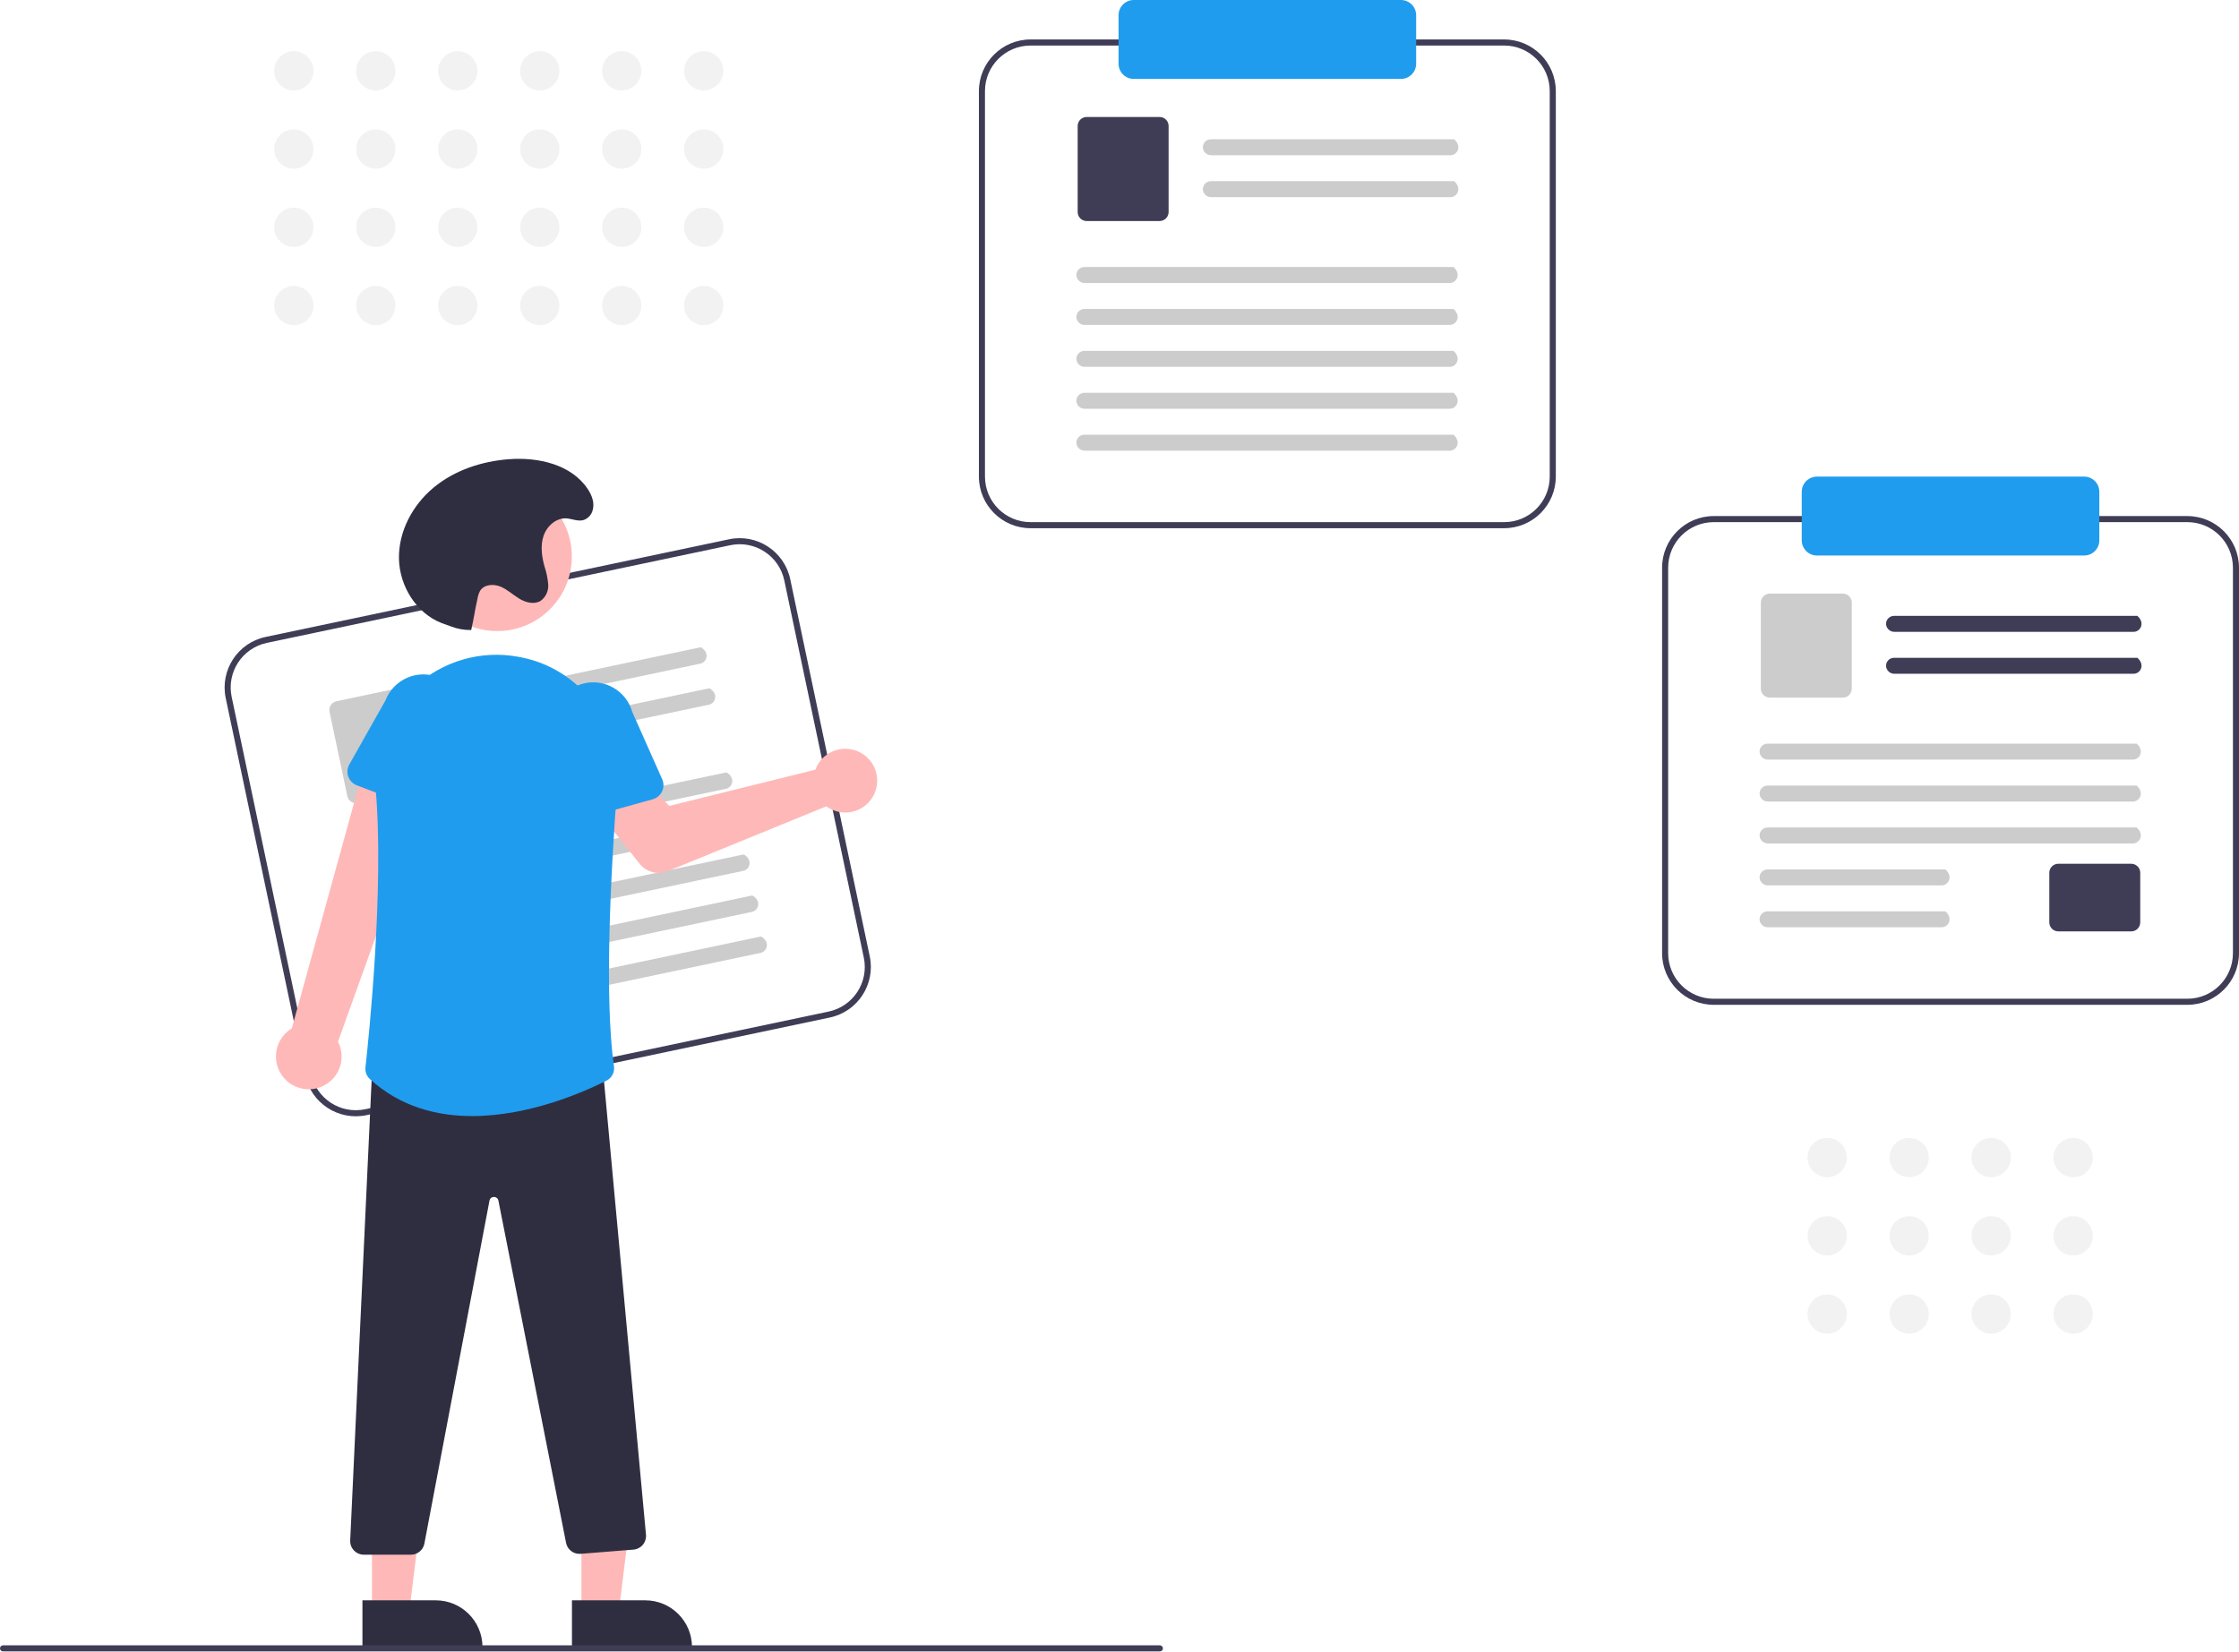
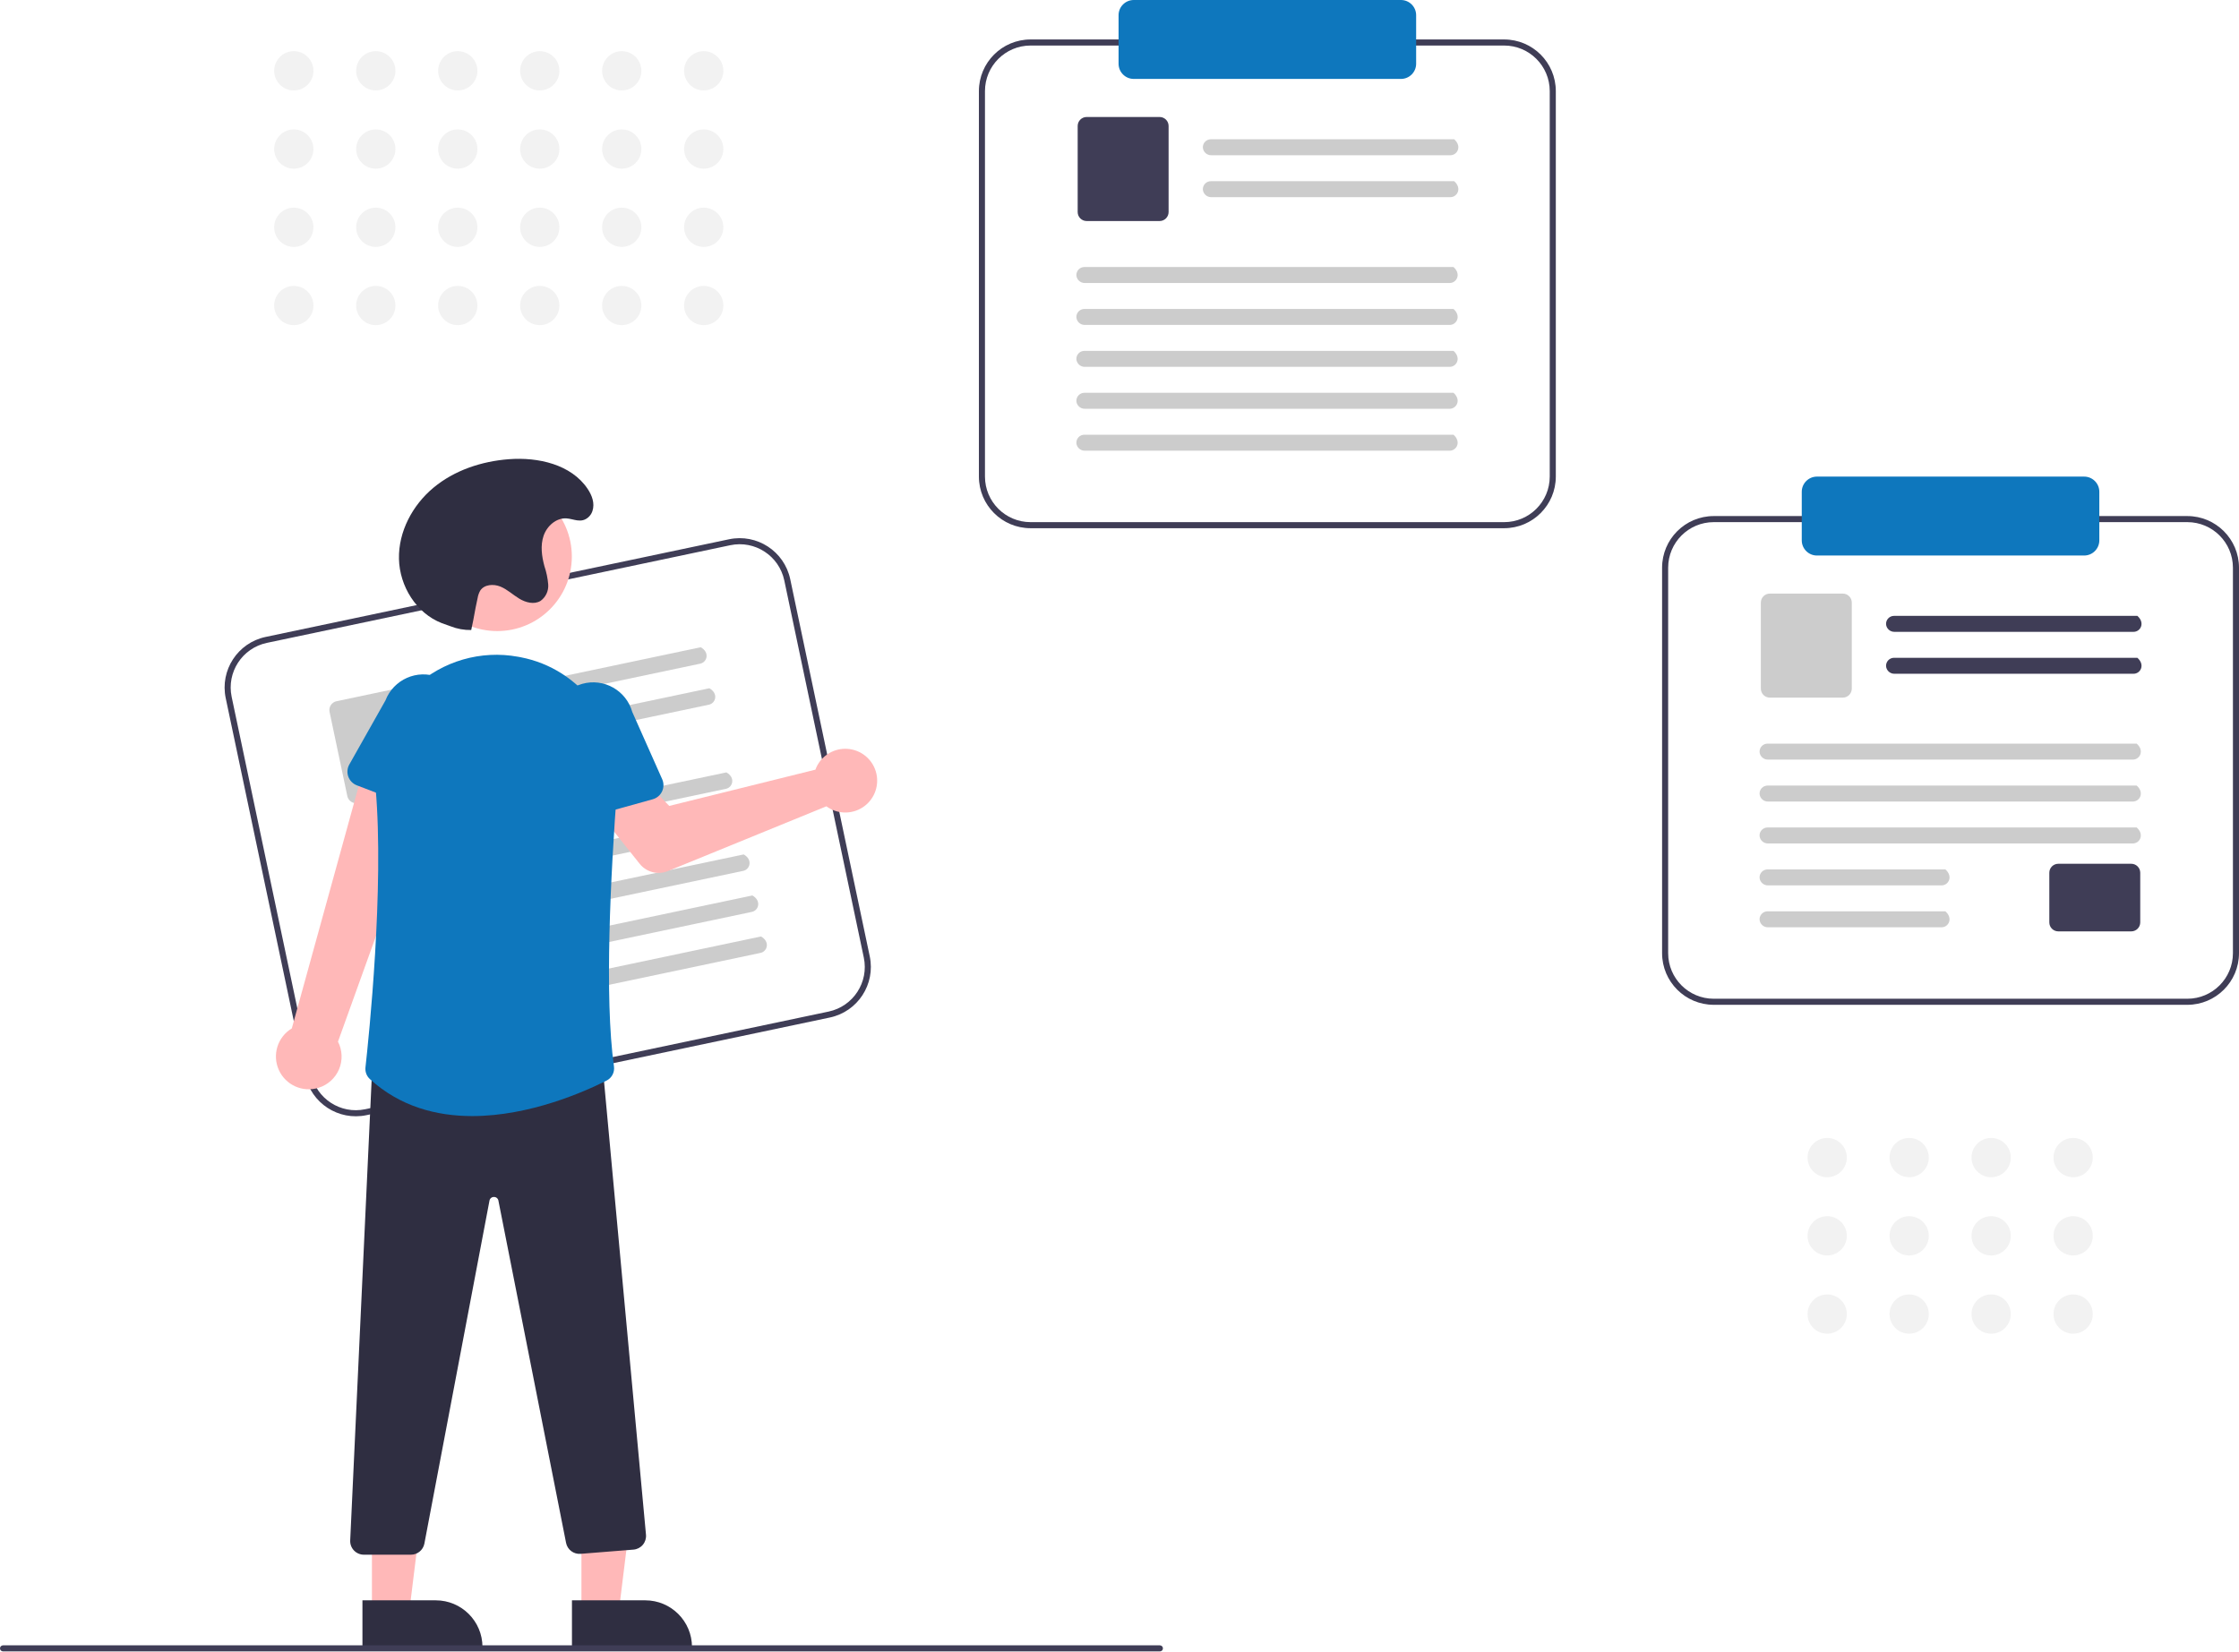
<svg xmlns="http://www.w3.org/2000/svg" id="f710b5b1-eef6-41aa-8f14-e8820eb000f8" data-name="Layer 1" width="737.39" height="544" viewBox="0 0 737.39 544">
  <path d="M504.621,513.182,351.975,545.357a17.019,17.019,0,0,1-20.141-13.128L305.641,407.959a17.019,17.019,0,0,1,13.128-20.141l152.646-32.175A17.019,17.019,0,0,1,491.555,368.772l26.194,124.269A17.019,17.019,0,0,1,504.621,513.182Zm-185.44-123.406a15.017,15.017,0,0,0-11.584,17.771L333.791,531.816a15.017,15.017,0,0,0,17.771,11.584l152.646-32.175a15.017,15.017,0,0,0,11.584-17.771L489.598,369.184a15.017,15.017,0,0,0-17.771-11.584Z" transform="translate(-231.3051 -178)" fill="#3f3d56" />
  <path id="ea648e8d-1b31-4ae2-9566-f54bfd0d94c9" data-name="Path 411" d="M461.93,396.618,384.892,412.857a2.731,2.731,0,0,1-3.229-1.863,2.631,2.631,0,0,1,1.999-3.254L462.082,391.21c3.062,1.726,2.094,4.935-.152,5.409Z" transform="translate(-231.3051 -178)" fill="#ccc" />
  <path id="b4f9d9e0-1a47-44a2-8a19-0d88a6e9c18f" data-name="Path 412" d="M464.779,410.131l-77.038,16.238a2.731,2.731,0,0,1-3.229-1.863,2.631,2.631,0,0,1,1.999-3.254L464.93,404.723c3.062,1.726,2.094,4.935-.152,5.409Z" transform="translate(-231.3051 -178)" fill="#ccc" />
  <path id="e168965a-63e1-4676-8cbb-3e09d33a4a3f" data-name="Path 413" d="M372.708,437.574l-23.511,4.956a2.962,2.962,0,0,1-3.506-2.285l-5.848-27.745a2.962,2.962,0,0,1,2.285-3.506l23.511-4.956a2.963,2.963,0,0,1,3.506,2.285l5.848,27.745a2.962,2.962,0,0,1-2.285,3.506Z" transform="translate(-231.3051 -178)" fill="#ccc" />
  <path id="af0ff97e-1a3a-4f6f-a511-2c807a938985" data-name="Path 414" d="M470.387,437.847,352.812,462.629a2.731,2.731,0,0,1-3.229-1.863,2.631,2.631,0,0,1,1.999-3.254l118.958-25.074c3.062,1.726,2.094,4.935-.152,5.409Z" transform="translate(-231.3051 -178)" fill="#ccc" />
  <path id="e60f2d91-ad3b-421b-94cb-3aa0f5092f21" data-name="Path 415" d="M473.236,451.364,355.661,476.146a2.731,2.731,0,0,1-3.229-1.863,2.631,2.631,0,0,1,1.999-3.254l118.958-25.074c3.062,1.726,2.094,4.935-.152,5.409Z" transform="translate(-231.3051 -178)" fill="#ccc" />
  <path id="a5554f8b-57e8-4c3b-815c-c76cc46b61b5" data-name="Path 416" d="M476.083,464.872,358.508,489.655a2.731,2.731,0,0,1-3.229-1.863,2.631,2.631,0,0,1,1.999-3.254l118.958-25.074c3.062,1.726,2.094,4.935-.152,5.409Z" transform="translate(-231.3051 -178)" fill="#ccc" />
  <path id="eee68bf7-fbe9-4bfc-85ae-b0141fb14f45" data-name="Path 417" d="M478.932,478.388,361.357,503.171a2.731,2.731,0,0,1-3.229-1.863,2.631,2.631,0,0,1,1.999-3.254l118.958-25.074c3.062,1.726,2.094,4.935-.152,5.409Z" transform="translate(-231.3051 -178)" fill="#ccc" />
  <path id="b9a7afa1-162f-46e2-88e2-f572ab59fc71" data-name="Path 418" d="M481.779,491.897,364.205,516.68a2.731,2.731,0,0,1-3.229-1.863,2.631,2.631,0,0,1,1.999-3.254l118.958-25.074c3.062,1.726,2.094,4.935-.152,5.409Z" transform="translate(-231.3051 -178)" fill="#ccc" />
  <path d="M500.534,430.03a10.527,10.527,0,0,0-.683,1.51l-48.133,11.944-8.373-8.663-14.725,10.928,13.333,16.776a8,8,0,0,0,9.289,2.428l52.229-21.342a10.497,10.497,0,1,0-2.936-13.582Z" transform="translate(-231.3051 -178)" fill="#ffb8b8" />
  <path d="M336.237,536.323a10.743,10.743,0,0,0,6.378-15.188l33.124-92.067-23.004-4.077-25.327,91.781a10.801,10.801,0,0,0,8.828,19.551Z" transform="translate(-231.3051 -178)" fill="#ffb8b8" />
-   <path d="M371.533,445.411l-22.713-8.717a4.817,4.817,0,0,1-2.47-6.863l11.915-21.126a13.377,13.377,0,0,1,24.95,9.66l-5.256,23.598a4.817,4.817,0,0,1-6.427,3.448Z" transform="translate(-231.3051 -178)" fill="#209cee" />
+   <path d="M371.533,445.411l-22.713-8.717a4.817,4.817,0,0,1-2.47-6.863l11.915-21.126a13.377,13.377,0,0,1,24.95,9.66l-5.256,23.598a4.817,4.817,0,0,1-6.427,3.448Z" transform="translate(-231.3051 -178)" fill="#0e77bd" />
  <polygon points="191.493 531.175 203.752 531.175 209.585 483.887 191.491 483.888 191.493 531.175" fill="#ffb8b8" />
  <path d="M419.671,705.173l24.144-.001h.001A15.386,15.386,0,0,1,459.202,720.558v.5l-39.531.001Z" transform="translate(-231.3051 -178)" fill="#2f2e41" />
  <polygon points="122.493 531.175 134.752 531.175 140.585 483.887 122.491 483.888 122.493 531.175" fill="#ffb8b8" />
  <path d="M350.671,705.173l24.144-.001h.001A15.386,15.386,0,0,1,390.202,720.558v.5l-39.531.001Z" transform="translate(-231.3051 -178)" fill="#2f2e41" />
  <path d="M366.65,690.142H351.136a4.5,4.5,0,0,1-4.495-4.714l7.369-158.332.464-.013,74.919-1.953,14.66,158.423a4.5,4.5,0,0,1-4.121,4.911l-17.426,1.394a4.502,4.502,0,0,1-4.767-3.582L395.45,573.5a1.454,1.454,0,0,0-1.469-1.199h-.006a1.454,1.454,0,0,0-1.466,1.211l-21.443,113A4.51,4.51,0,0,1,366.65,690.142Z" transform="translate(-231.3051 -178)" fill="#2f2e41" />
  <circle cx="163.765" cy="183.324" r="24.561" fill="#ffb8b8" />
-   <path d="M386.834,545.651c-11.706,0-23.73-3.077-33.698-12.175a4.552,4.552,0,0,1-1.469-3.85c1.067-9.586,6.242-59.081,3.328-92.144a40.02,40.02,0,0,1,12.956-33.305,39.598,39.598,0,0,1,33.962-9.834h0c.306.055.612.112.918.171,19.664,3.806,33.326,22.004,31.78,42.331-2.256,29.66-4.278,69.779-1.103,92.468a4.493,4.493,0,0,1-2.415,4.637C423.868,537.601,405.767,545.651,386.834,545.651Z" transform="translate(-231.3051 -178)" fill="#209cee" />
-   <path d="M418.884,447.178a4.812,4.812,0,0,1-2.109-3.411l-2.992-23.99a13.377,13.377,0,0,1,25.754-7.248l9.856,22.161a4.817,4.817,0,0,1-3.11,6.598l-23.437,6.522A4.811,4.811,0,0,1,418.884,447.178Z" transform="translate(-231.3051 -178)" fill="#209cee" />
+   <path d="M386.834,545.651c-11.706,0-23.73-3.077-33.698-12.175a4.552,4.552,0,0,1-1.469-3.85c1.067-9.586,6.242-59.081,3.328-92.144a40.02,40.02,0,0,1,12.956-33.305,39.598,39.598,0,0,1,33.962-9.834h0c.306.055.612.112.918.171,19.664,3.806,33.326,22.004,31.78,42.331-2.256,29.66-4.278,69.779-1.103,92.468a4.493,4.493,0,0,1-2.415,4.637C423.868,537.601,405.767,545.651,386.834,545.651Z" transform="translate(-231.3051 -178)" fill="#0e77bd" />
+   <path d="M418.884,447.178a4.812,4.812,0,0,1-2.109-3.411l-2.992-23.99a13.377,13.377,0,0,1,25.754-7.248l9.856,22.161a4.817,4.817,0,0,1-3.11,6.598l-23.437,6.522A4.811,4.811,0,0,1,418.884,447.178Z" transform="translate(-231.3051 -178)" fill="#0e77bd" />
  <path d="M386.496,385.538a17.598,17.598,0,0,1-6.797-1.23c-.951-.367-1.939-.668-2.889-1.035-8.387-3.24-13.911-12.172-14.109-21.16s4.457-17.713,11.369-23.462,15.865-8.701,24.83-9.384c9.657-.735,20.53,1.714,25.926,9.756,1.436,2.141,2.441,4.738,1.59,7.322a4.686,4.686,0,0,1-1.32,2.028c-2.41,2.144-4.812.532-7.269.389-3.377-.196-6.409,2.537-7.499,5.739s-.61,6.727.27,9.992a24.962,24.962,0,0,1,1.258,6.076,6.108,6.108,0,0,1-2.531,5.379c-2.11,1.275-4.881.537-6.992-.736s-3.935-3.044-6.216-3.981-5.344-.729-6.671,1.348a7.379,7.379,0,0,0-.843,2.435c-1.19,5.421-.916,5.102-2.106,10.523Z" transform="translate(-231.3051 -178)" fill="#2f2e41" />
  <path d="M726.695,352h-156a17.019,17.019,0,0,1-17-17V208a17.019,17.019,0,0,1,17-17h156a17.019,17.019,0,0,1,17,17V335A17.019,17.019,0,0,1,726.695,352Zm-156-159a15.017,15.017,0,0,0-15,15V335a15.017,15.017,0,0,0,15,15h156a15.017,15.017,0,0,0,15-15V208a15.017,15.017,0,0,0-15-15Z" transform="translate(-231.3051 -178)" fill="#3f3d56" />
  <path id="eb40ba0f-f2ca-41e6-ba2e-bd824fb45cdc" data-name="Path 411" d="M708.963,229.138H630.232a2.731,2.731,0,0,1-2.776-2.489,2.631,2.631,0,0,1,2.627-2.772h80.143c2.64,2.32,1.031,5.261-1.264,5.261Z" transform="translate(-231.3051 -178)" fill="#ccc" />
  <path id="ea390b26-798a-41d7-8695-eb41cfeb13d4" data-name="Path 412" d="M708.963,242.948H630.232a2.731,2.731,0,0,1-2.776-2.489,2.631,2.631,0,0,1,2.627-2.772h80.143c2.64,2.32,1.031,5.261-1.264,5.261Z" transform="translate(-231.3051 -178)" fill="#ccc" />
  <path id="f9b4f79e-9356-48bc-89d8-91f80de67df3" data-name="Path 413" d="M613.212,250.811h-24.028a2.962,2.962,0,0,1-2.959-2.959V219.497a2.962,2.962,0,0,1,2.959-2.959h24.028a2.963,2.963,0,0,1,2.959,2.959v28.355a2.962,2.962,0,0,1-2.959,2.959Z" transform="translate(-231.3051 -178)" fill="#3f3d56" />
  <path id="f3294a48-db04-45e1-afc8-dab6eb28e529" data-name="Path 414" d="M708.734,271.224H588.576a2.731,2.731,0,0,1-2.776-2.489,2.631,2.631,0,0,1,2.627-2.772H709.999c2.64,2.32,1.031,5.261-1.264,5.261Z" transform="translate(-231.3051 -178)" fill="#ccc" />
  <path id="bb6dba8b-bb0a-4f92-a6ea-c6252f741607" data-name="Path 415" d="M708.734,285.038H588.576a2.731,2.731,0,0,1-2.776-2.489,2.631,2.631,0,0,1,2.627-2.772H709.999c2.64,2.32,1.031,5.261-1.264,5.261Z" transform="translate(-231.3051 -178)" fill="#ccc" />
  <path id="b1d451cb-91ad-40cf-876e-6a74c98e5c4f" data-name="Path 416" d="M708.734,298.843H588.576a2.731,2.731,0,0,1-2.776-2.489,2.631,2.631,0,0,1,2.627-2.772H709.999c2.64,2.32,1.031,5.261-1.264,5.261Z" transform="translate(-231.3051 -178)" fill="#ccc" />
  <path id="bcef27e7-bcca-4cc4-a6d4-200e9e04132c" data-name="Path 417" d="M708.734,312.656H588.576a2.731,2.731,0,0,1-2.776-2.489,2.631,2.631,0,0,1,2.627-2.772H709.999c2.64,2.32,1.031,5.261-1.264,5.261Z" transform="translate(-231.3051 -178)" fill="#ccc" />
  <path id="ed29f808-f3a3-4ac8-bd45-563f73aa9d8b" data-name="Path 418" d="M708.734,326.462H588.576a2.731,2.731,0,0,1-2.776-2.489,2.631,2.631,0,0,1,2.627-2.772H709.999c2.64,2.32,1.031,5.261-1.264,5.261Z" transform="translate(-231.3051 -178)" fill="#ccc" />
-   <path d="M692.695,178a5.006,5.006,0,0,1,5,5v16a5.006,5.006,0,0,1-5,5h-88a5.006,5.006,0,0,1-5-5V183a5.006,5.006,0,0,1,5-5" transform="translate(-231.3051 -178)" fill="#209cee" />
+   <path d="M692.695,178a5.006,5.006,0,0,1,5,5v16a5.006,5.006,0,0,1-5,5h-88a5.006,5.006,0,0,1-5-5V183a5.006,5.006,0,0,1,5-5" transform="translate(-231.3051 -178)" fill="#0e77bd" />
  <path d="M951.695,509h-156a17.019,17.019,0,0,1-17-17V365a17.019,17.019,0,0,1,17-17h156a17.019,17.019,0,0,1,17,17V492A17.019,17.019,0,0,1,951.695,509Zm-156-159a15.017,15.017,0,0,0-15,15V492a15.017,15.017,0,0,0,15,15h156a15.017,15.017,0,0,0,15-15V365a15.017,15.017,0,0,0-15-15Z" transform="translate(-231.3051 -178)" fill="#3f3d56" />
  <path id="ab56b95a-ad0a-4db6-b885-1de339e59248" data-name="Path 411" d="M933.963,386.138H855.232a2.731,2.731,0,0,1-2.776-2.489,2.631,2.631,0,0,1,2.627-2.772h80.143c2.64,2.32,1.031,5.261-1.264,5.261Z" transform="translate(-231.3051 -178)" fill="#3f3d56" />
  <path id="a65ba0e0-92d5-467b-b937-6962ba88422c" data-name="Path 412" d="M933.963,399.948H855.232a2.731,2.731,0,0,1-2.776-2.489,2.631,2.631,0,0,1,2.627-2.772h80.143c2.64,2.32,1.031,5.261-1.264,5.261Z" transform="translate(-231.3051 -178)" fill="#3f3d56" />
  <path id="fb801fe4-3edc-4e65-9957-dec023933e0a" data-name="Path 413" d="M838.212,407.811h-24.028a2.962,2.962,0,0,1-2.959-2.959V376.497a2.962,2.962,0,0,1,2.959-2.959h24.028a2.963,2.963,0,0,1,2.959,2.959v28.355a2.962,2.962,0,0,1-2.959,2.959Z" transform="translate(-231.3051 -178)" fill="#ccc" />
  <path id="faab0864-6611-44c5-86ab-6dd51d336b1d" data-name="Path 413" d="M933.212,484.811h-24.028a2.962,2.962,0,0,1-2.959-2.959V465.497a2.962,2.962,0,0,1,2.959-2.959h24.028a2.963,2.963,0,0,1,2.959,2.959v16.355a2.962,2.962,0,0,1-2.959,2.959Z" transform="translate(-231.3051 -178)" fill="#3f3d56" />
  <path id="ada3facf-2b93-40cb-83c6-b6d8dc380c35" data-name="Path 414" d="M933.734,428.224H813.576a2.731,2.731,0,0,1-2.776-2.489,2.631,2.631,0,0,1,2.627-2.772H934.999c2.64,2.32,1.031,5.261-1.264,5.261Z" transform="translate(-231.3051 -178)" fill="#ccc" />
  <path id="a50891a7-c495-4965-ab40-a1f907e5cce2" data-name="Path 415" d="M933.734,442.038H813.576a2.731,2.731,0,0,1-2.776-2.489,2.631,2.631,0,0,1,2.627-2.772H934.999c2.64,2.32,1.031,5.261-1.264,5.261Z" transform="translate(-231.3051 -178)" fill="#ccc" />
  <path id="f645be9d-0c31-4d92-bfb2-feede413f090" data-name="Path 416" d="M933.734,455.843H813.576a2.731,2.731,0,0,1-2.776-2.489,2.631,2.631,0,0,1,2.627-2.772H934.999c2.64,2.32,1.031,5.261-1.264,5.261Z" transform="translate(-231.3051 -178)" fill="#ccc" />
  <path id="f96ba49d-c571-4857-91da-e214cd5ba82f" data-name="Path 417" d="M870.734,469.656H813.576a2.731,2.731,0,0,1-2.776-2.489,2.631,2.631,0,0,1,2.627-2.772h58.571c2.64,2.32,1.031,5.261-1.264,5.261Z" transform="translate(-231.3051 -178)" fill="#ccc" />
  <path id="a7214c6f-9d52-425a-b9ef-635698aec079" data-name="Path 418" d="M870.734,483.462H813.576a2.731,2.731,0,0,1-2.776-2.489,2.631,2.631,0,0,1,2.627-2.772h58.571c2.64,2.32,1.031,5.261-1.264,5.261Z" transform="translate(-231.3051 -178)" fill="#ccc" />
-   <path d="M917.695,361h-88a5.006,5.006,0,0,1-5-5V340a5.006,5.006,0,0,1,5-5h88a5.006,5.006,0,0,1,5,5v16A5.006,5.006,0,0,1,917.695,361Z" transform="translate(-231.3051 -178)" fill="#209cee" />
+   <path d="M917.695,361h-88a5.006,5.006,0,0,1-5-5V340a5.006,5.006,0,0,1,5-5h88a5.006,5.006,0,0,1,5,5v16A5.006,5.006,0,0,1,917.695,361Z" transform="translate(-231.3051 -178)" fill="#0e77bd" />
  <path d="M613.305,722h-381a1,1,0,0,1,0-2h381a1,1,0,0,1,0,2Z" transform="translate(-231.3051 -178)" fill="#3f3d56" />
  <circle cx="96.764" cy="23.324" r="6.467" fill="#f2f2f2" />
  <circle cx="96.764" cy="49.098" r="6.467" fill="#f2f2f2" />
  <circle cx="96.764" cy="74.871" r="6.467" fill="#f2f2f2" />
  <circle cx="96.764" cy="100.644" r="6.467" fill="#f2f2f2" />
  <circle cx="123.764" cy="23.324" r="6.467" fill="#f2f2f2" />
  <circle cx="123.764" cy="49.098" r="6.467" fill="#f2f2f2" />
  <circle cx="123.764" cy="74.871" r="6.467" fill="#f2f2f2" />
  <circle cx="123.764" cy="100.644" r="6.467" fill="#f2f2f2" />
  <circle cx="150.764" cy="23.324" r="6.467" fill="#f2f2f2" />
  <circle cx="150.764" cy="49.098" r="6.467" fill="#f2f2f2" />
  <circle cx="150.764" cy="74.871" r="6.467" fill="#f2f2f2" />
  <circle cx="150.764" cy="100.644" r="6.467" fill="#f2f2f2" />
  <circle cx="177.764" cy="23.324" r="6.467" fill="#f2f2f2" />
  <circle cx="177.764" cy="49.098" r="6.467" fill="#f2f2f2" />
  <circle cx="177.764" cy="74.871" r="6.467" fill="#f2f2f2" />
  <circle cx="177.764" cy="100.644" r="6.467" fill="#f2f2f2" />
  <circle cx="204.764" cy="23.324" r="6.467" fill="#f2f2f2" />
  <circle cx="204.764" cy="49.098" r="6.467" fill="#f2f2f2" />
  <circle cx="204.764" cy="74.871" r="6.467" fill="#f2f2f2" />
  <circle cx="204.764" cy="100.644" r="6.467" fill="#f2f2f2" />
  <circle cx="231.764" cy="23.324" r="6.467" fill="#f2f2f2" />
  <circle cx="231.764" cy="49.098" r="6.467" fill="#f2f2f2" />
  <circle cx="231.764" cy="74.871" r="6.467" fill="#f2f2f2" />
  <circle cx="231.764" cy="100.644" r="6.467" fill="#f2f2f2" />
  <circle cx="601.764" cy="381.324" r="6.467" fill="#f2f2f2" />
  <circle cx="601.764" cy="407.098" r="6.467" fill="#f2f2f2" />
  <circle cx="601.764" cy="432.871" r="6.467" fill="#f2f2f2" />
  <circle cx="628.764" cy="381.324" r="6.467" fill="#f2f2f2" />
  <circle cx="628.764" cy="407.098" r="6.467" fill="#f2f2f2" />
  <circle cx="628.764" cy="432.871" r="6.467" fill="#f2f2f2" />
  <circle cx="655.764" cy="381.324" r="6.467" fill="#f2f2f2" />
  <circle cx="655.764" cy="407.098" r="6.467" fill="#f2f2f2" />
  <circle cx="655.764" cy="432.871" r="6.467" fill="#f2f2f2" />
  <circle cx="682.764" cy="381.324" r="6.467" fill="#f2f2f2" />
  <circle cx="682.764" cy="407.098" r="6.467" fill="#f2f2f2" />
  <circle cx="682.764" cy="432.871" r="6.467" fill="#f2f2f2" />
</svg>
